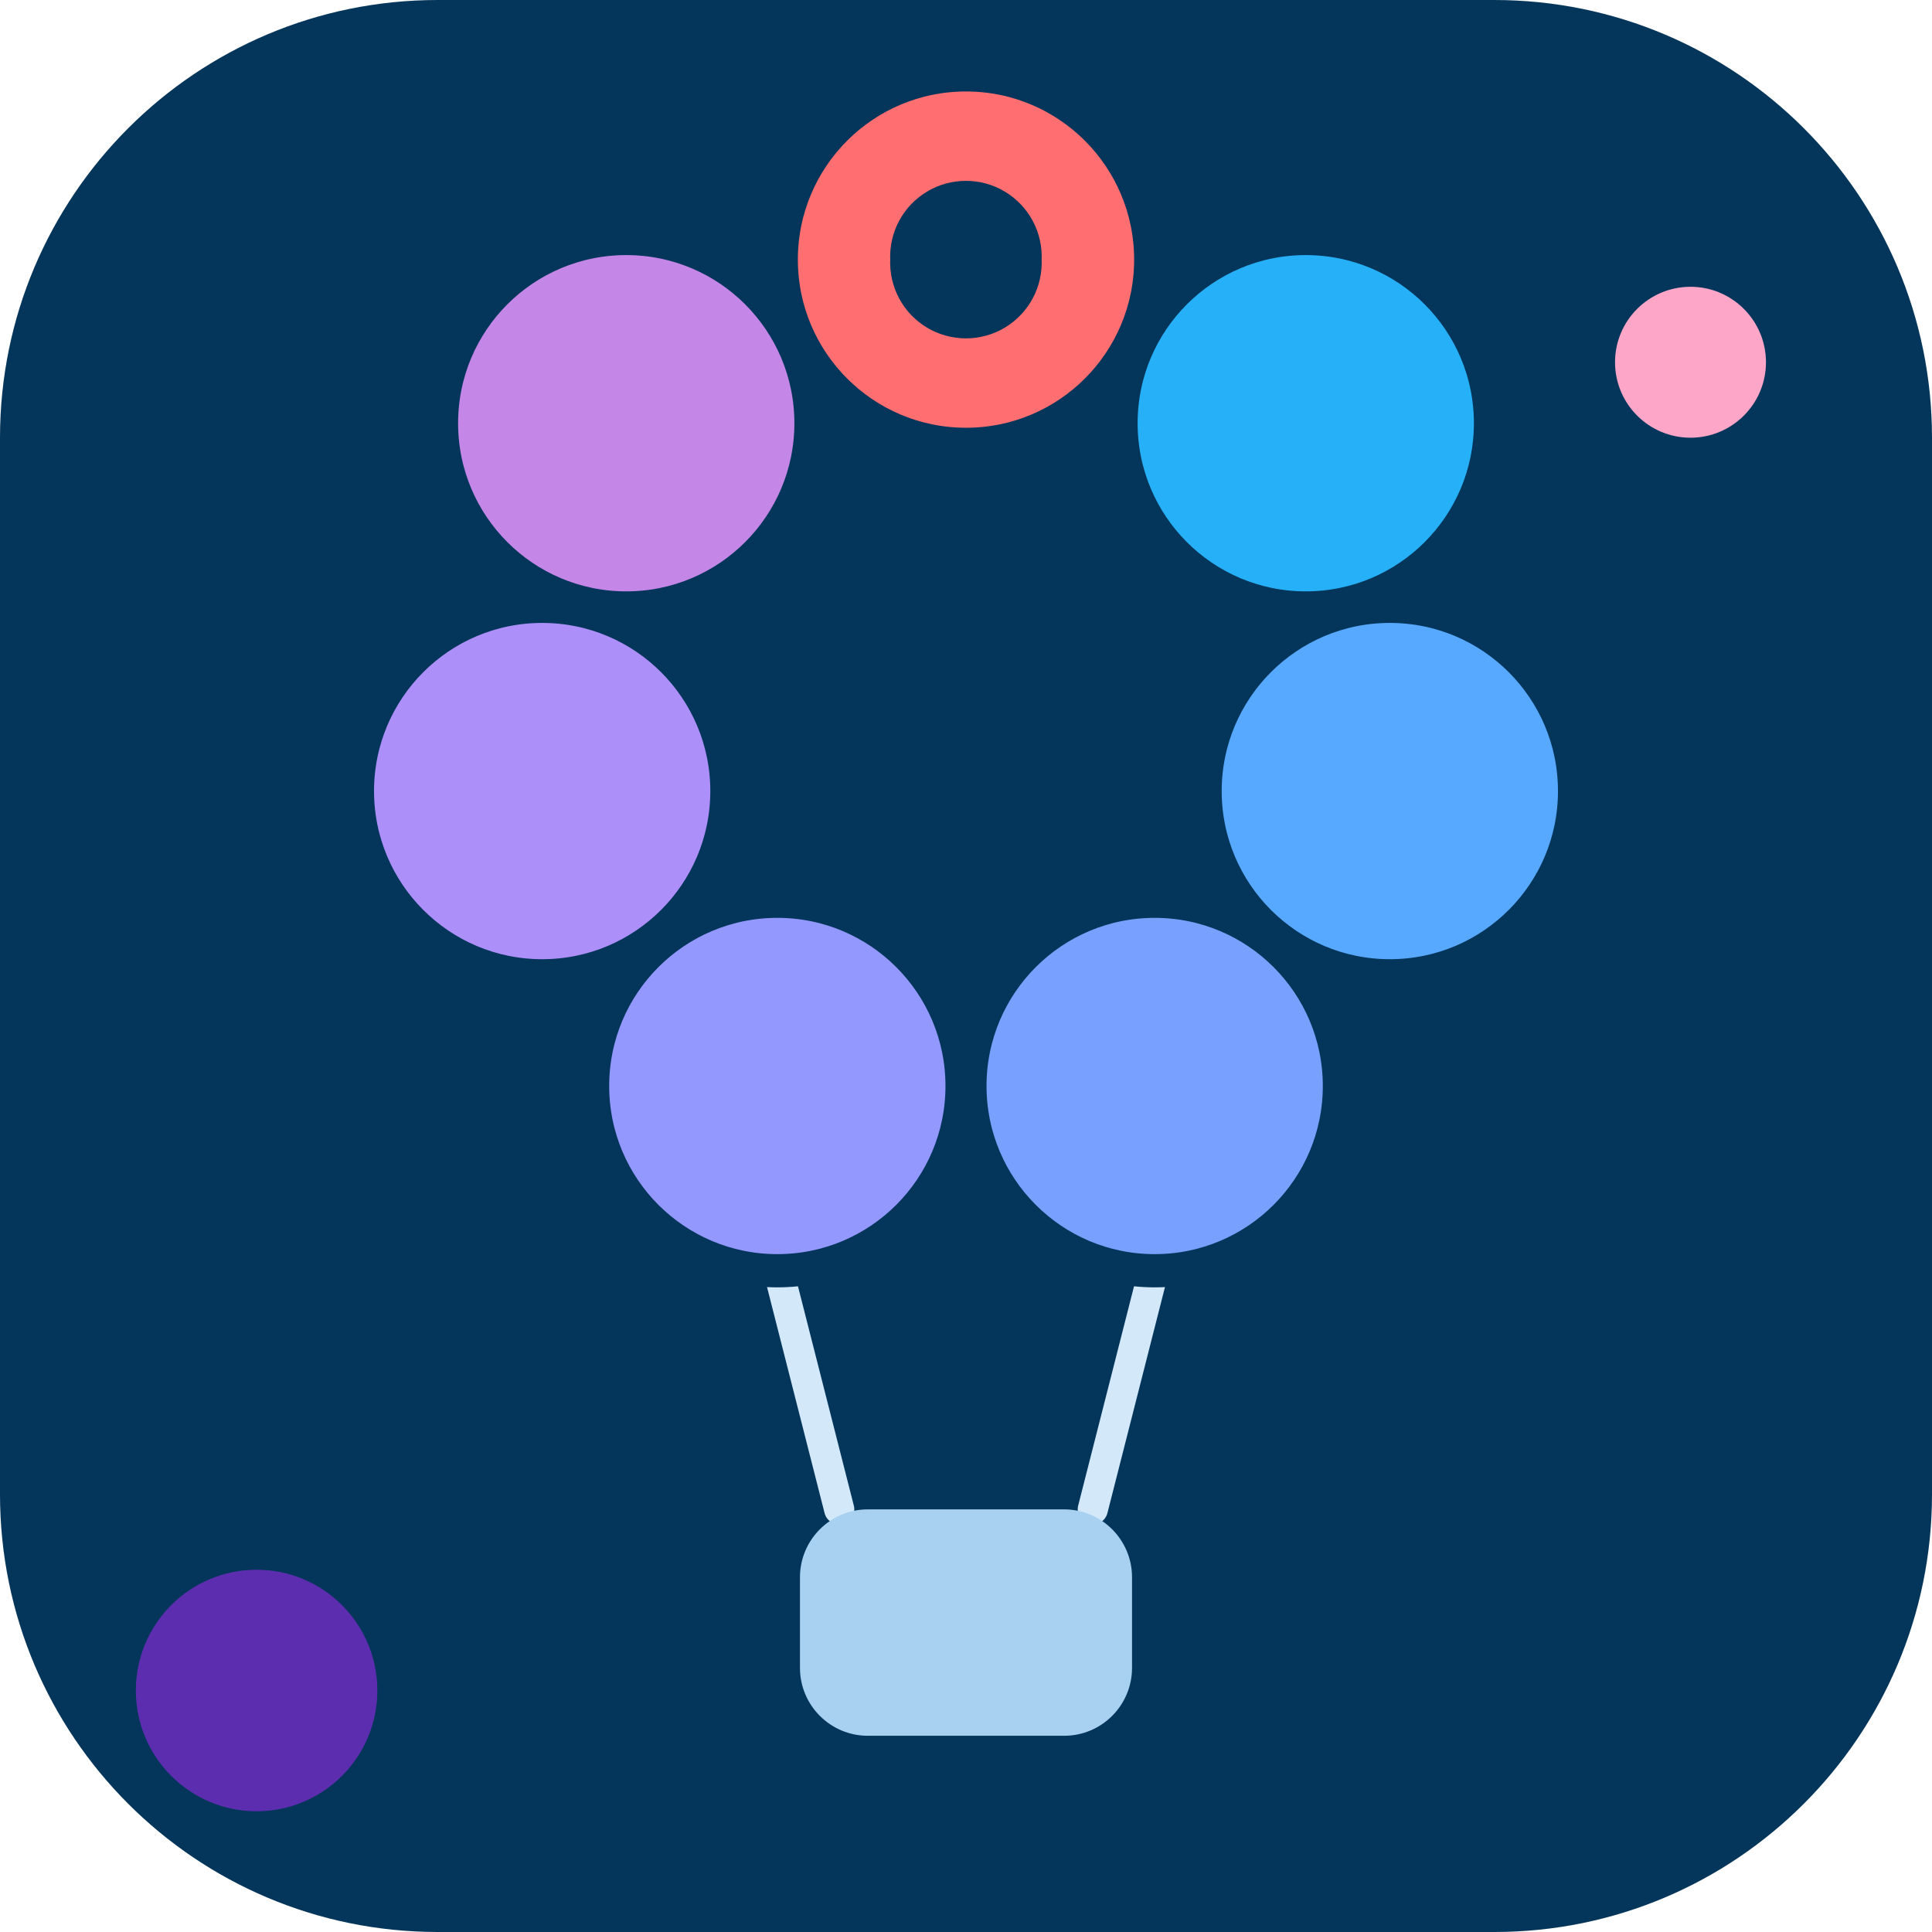
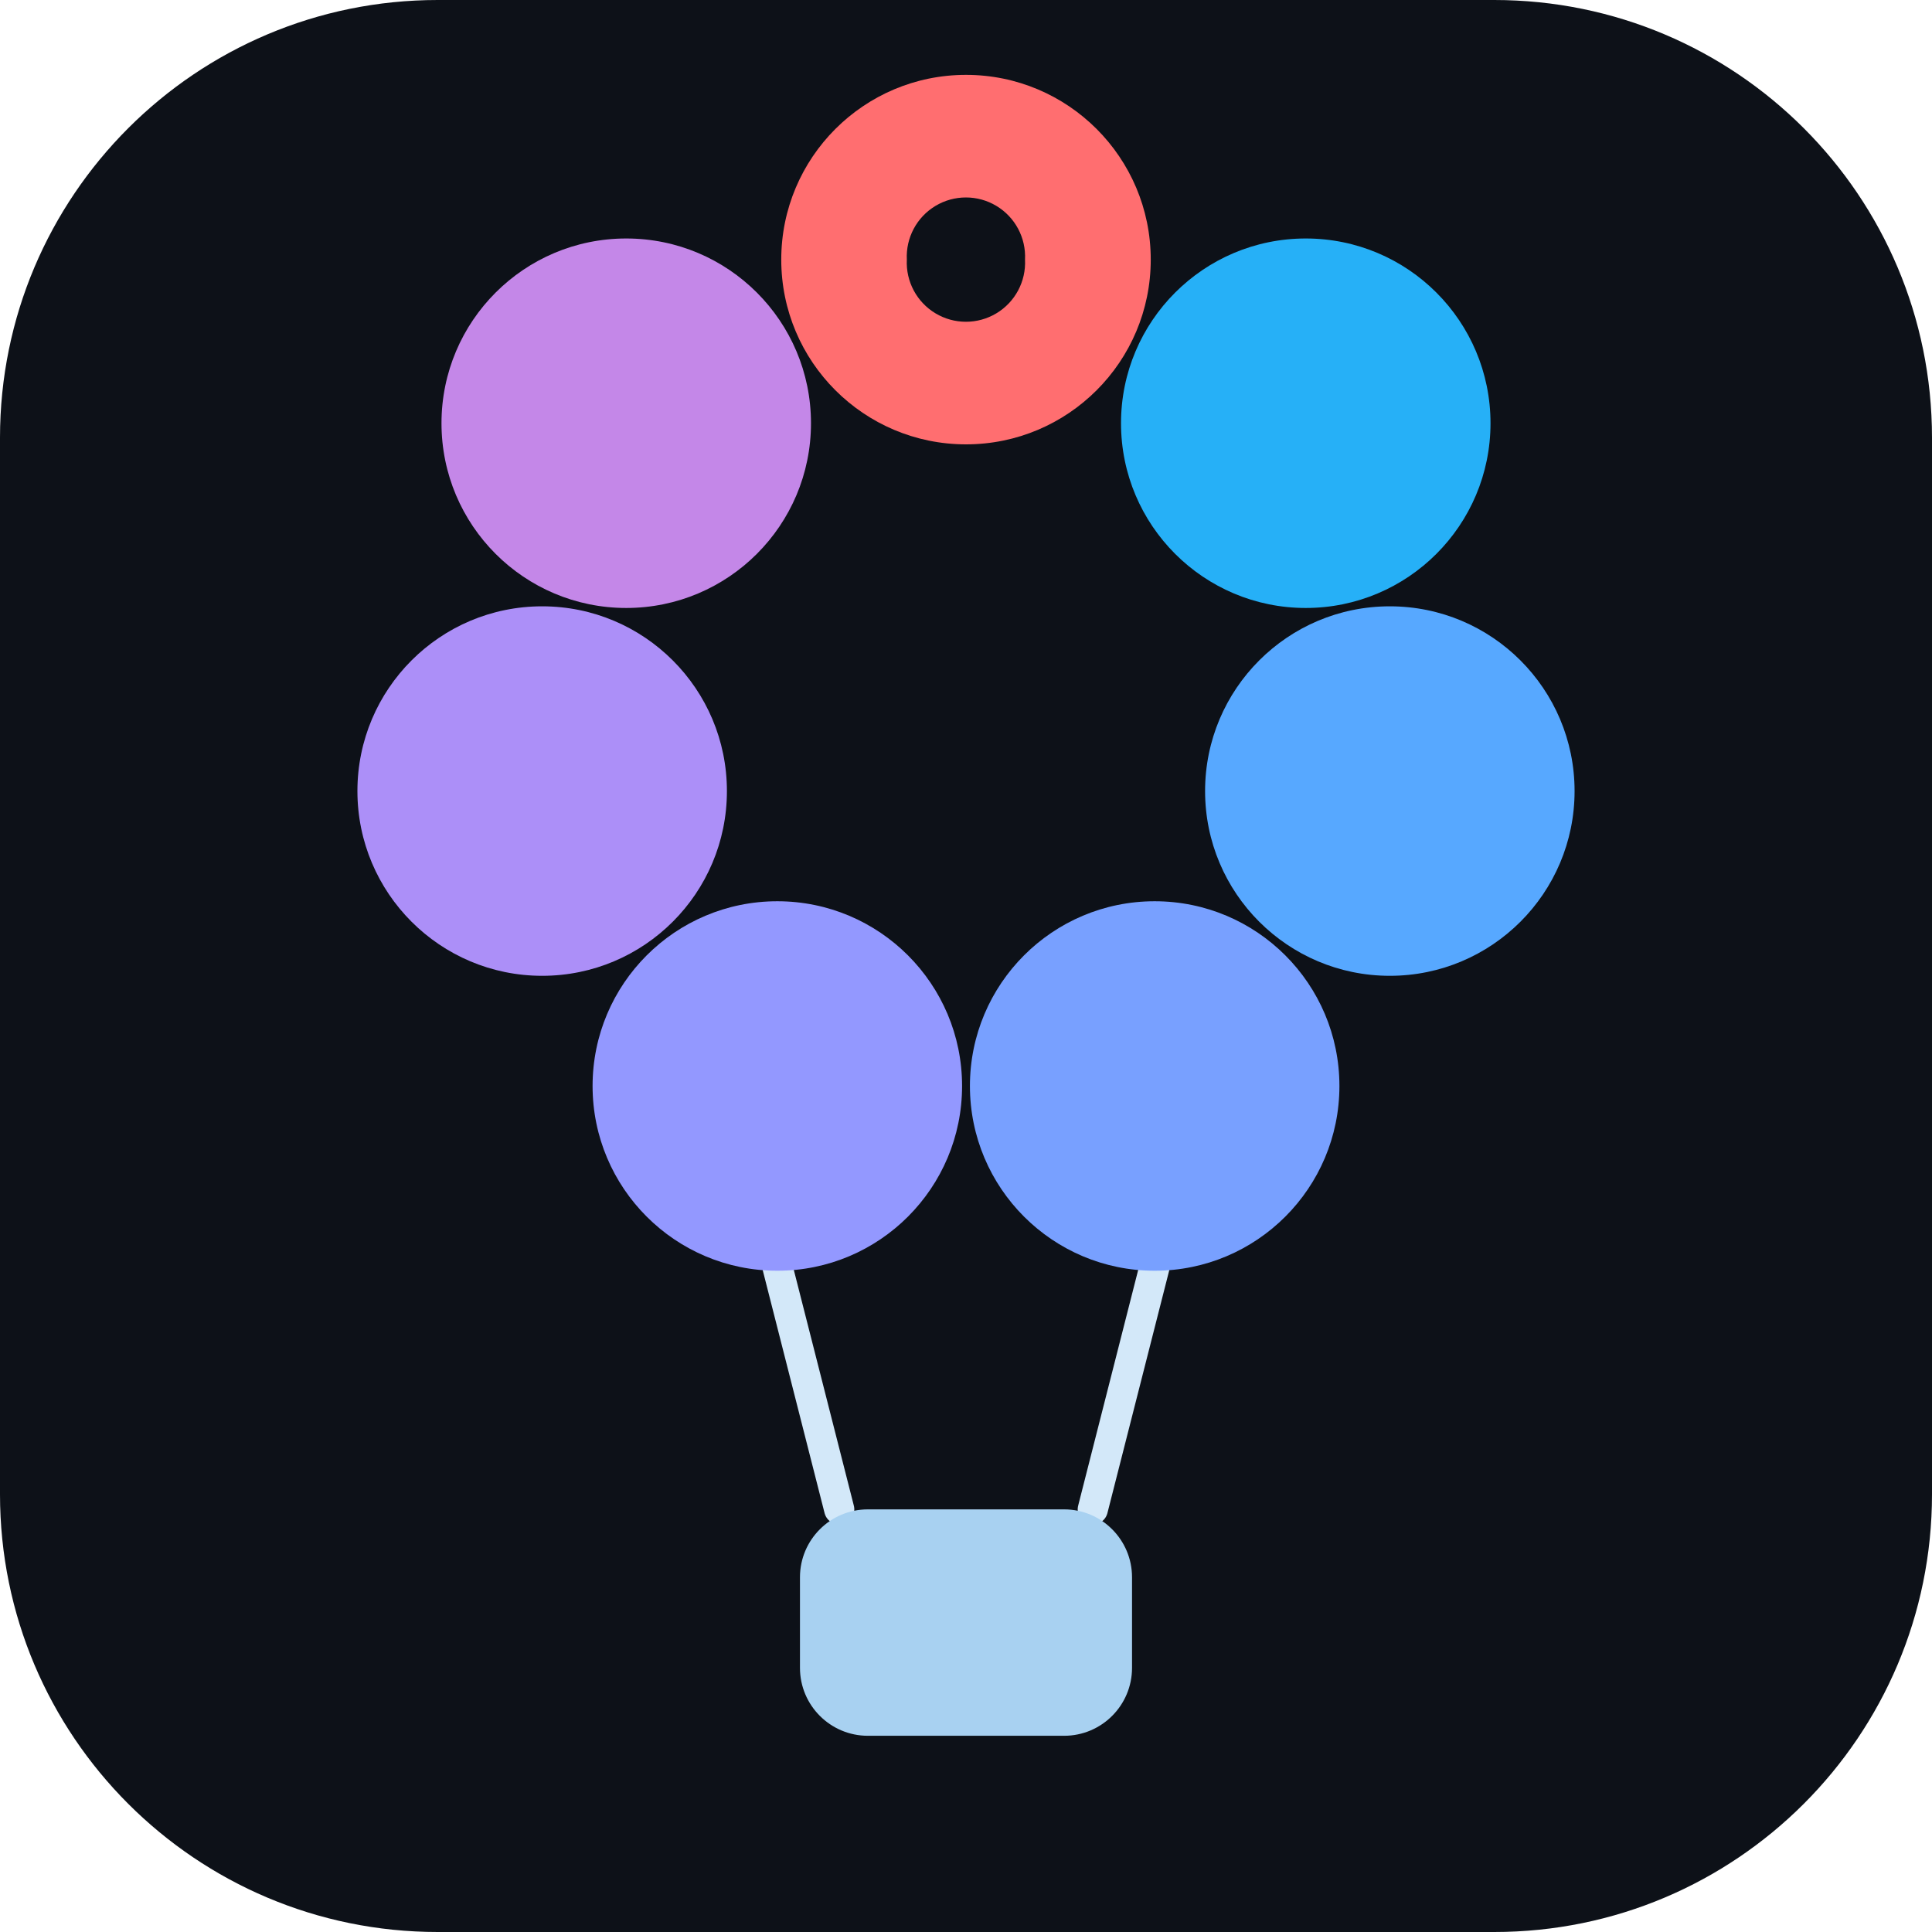
<svg xmlns="http://www.w3.org/2000/svg" width="128" height="128" viewBox="0 0 128 128" role="img" aria-label="Faraway, icona app dark">
  <defs>
    <clipPath id="y3dT">
      <rect width="128" height="128" rx="29" />
    </clipPath>
  </defs>
-   <rect width="128" height="128" rx="29" fill="#04355A" />
+   <rect width="128" height="128" rx="29" fill="#0D1118" />
  <g clip-path="url(#y3dT)">
-     <circle cx="112" cy="24" r="5" fill="#FDA6C8" />
-     <circle cx="17" cy="112" r="8" fill="#5C2EAF" />
-     <path d="M51.5 83.9L55.6 100.0M76.5 83.9L72.4 100.0" stroke="#D3E8F9" stroke-width="2" stroke-linecap="round" />
-     <rect x="53.0" y="100.0" width="22.0" height="15.0" rx="4.5" fill="#A8D1F1" />
-     <path d="M51.76 17.20a12.24 12.24 0 1 0 24.48 0a12.24 12.24 0 1 0 -24.48 0ZM60.08 17.20a3.92 3.92 0 1 0 7.83 0a3.92 3.92 0 1 0 -7.83 0Z" fill="#FF6E70" fill-rule="evenodd" stroke="#04355A" stroke-width="2.2" />
-     <circle cx="86.51" cy="28.04" r="12.24" fill="#26B0F7" stroke="#04355A" stroke-width="2.2" />
-     <circle cx="92.08" cy="52.41" r="12.24" fill="#57A8FF" stroke="#04355A" stroke-width="2.2" />
-     <circle cx="76.5" cy="71.95" r="12.24" fill="#78A0FF" stroke="#04355A" stroke-width="2.2" />
-     <circle cx="51.5" cy="71.95" r="12.24" fill="#9398FF" stroke="#04355A" stroke-width="2.2" />
-     <circle cx="35.92" cy="52.41" r="12.24" fill="#AC8FF8" stroke="#04355A" stroke-width="2.2" />
-     <circle cx="41.49" cy="28.04" r="12.24" fill="#C487E8" stroke="#04355A" stroke-width="2.2" />
+     <g>
+       <path d="M51.5 83.9L55.6 100.0M76.5 83.9L72.4 100.0" stroke="#D3E8F9" stroke-width="2" stroke-linecap="round" />
+       <rect x="53.0" y="100.0" width="22.0" height="15.0" rx="4.5" fill="#A8D1F1" />
+       <path d="M51.76 17.20a12.24 12.24 0 1 0 24.48 0a12.24 12.24 0 1 0 -24.48 0ZM60.08 17.20a3.92 3.92 0 1 0 7.83 0a3.92 3.92 0 1 0 -7.83 0Z" fill="#FF6E70" fill-rule="evenodd" />
+       <circle cx="86.51" cy="28.04" r="12.24" fill="#26B0F7" />
+       <circle cx="92.08" cy="52.41" r="12.24" fill="#57A8FF" />
+       <circle cx="76.5" cy="71.95" r="12.24" fill="#78A0FF" />
+       <circle cx="51.5" cy="71.95" r="12.24" fill="#9398FF" />
+       <circle cx="35.92" cy="52.41" r="12.24" fill="#AC8FF8" />
+       <circle cx="41.49" cy="28.04" r="12.24" fill="#C487E8" />
+     </g>
  </g>
</svg>
